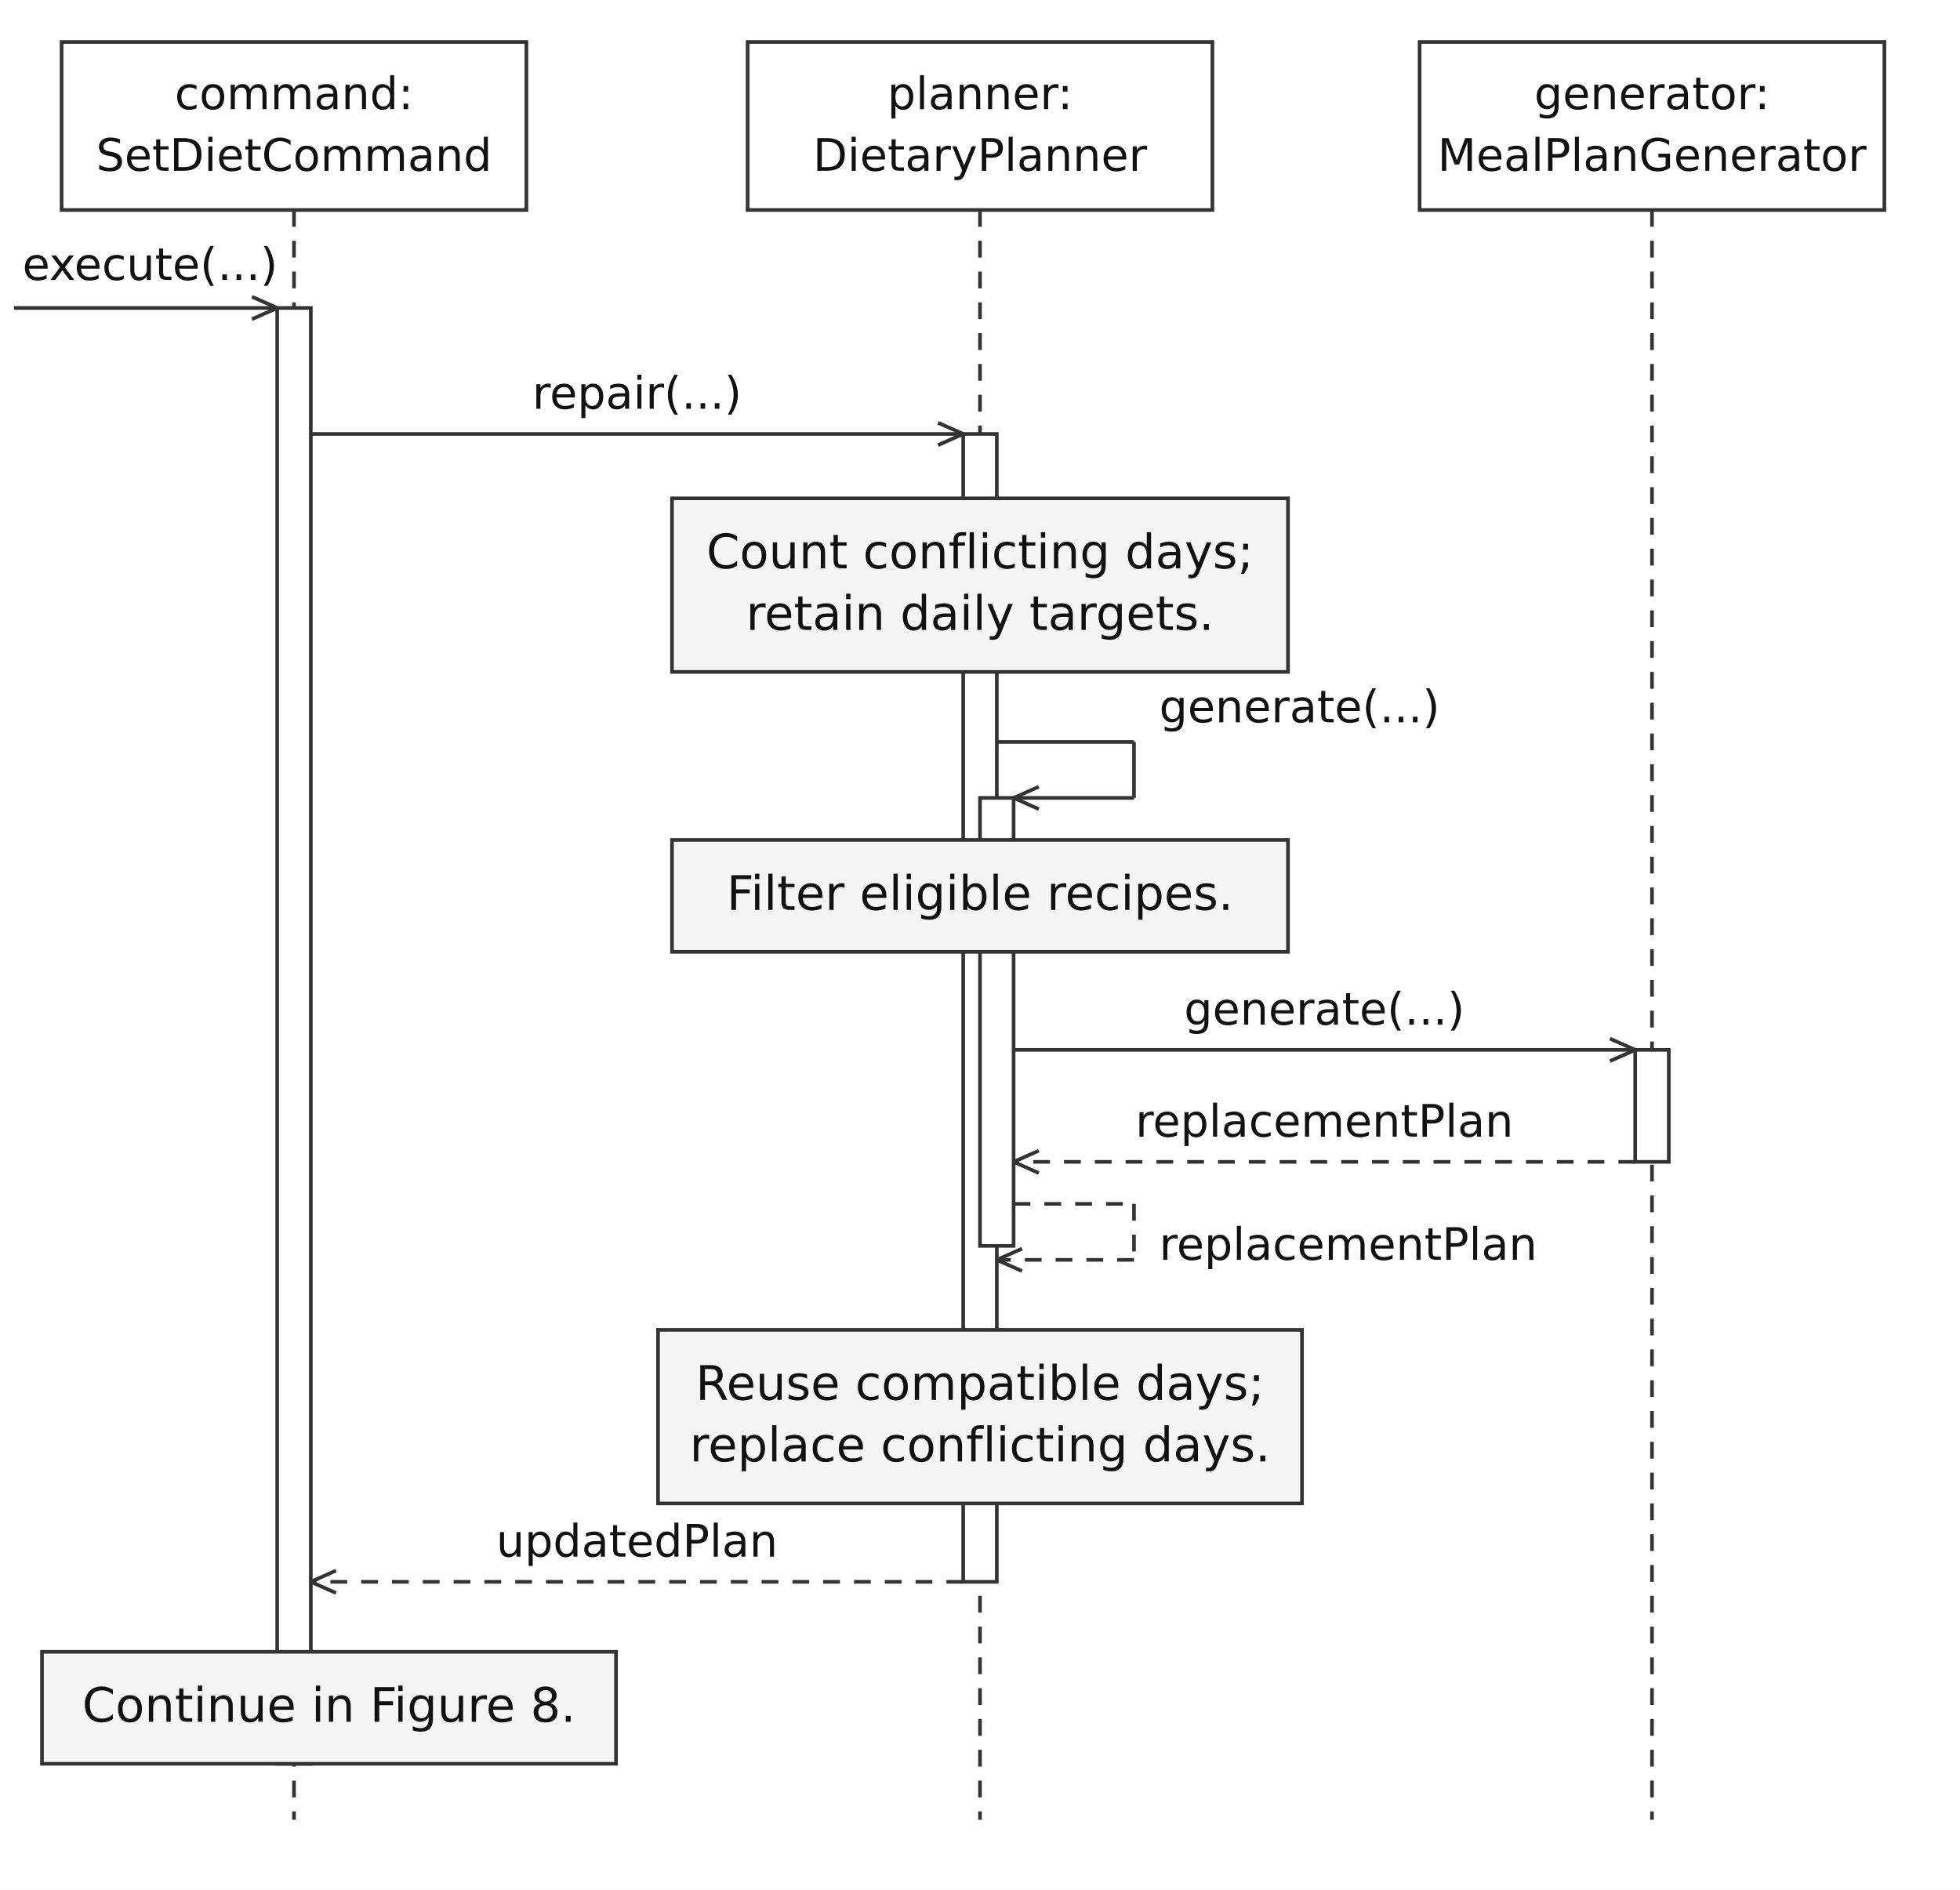
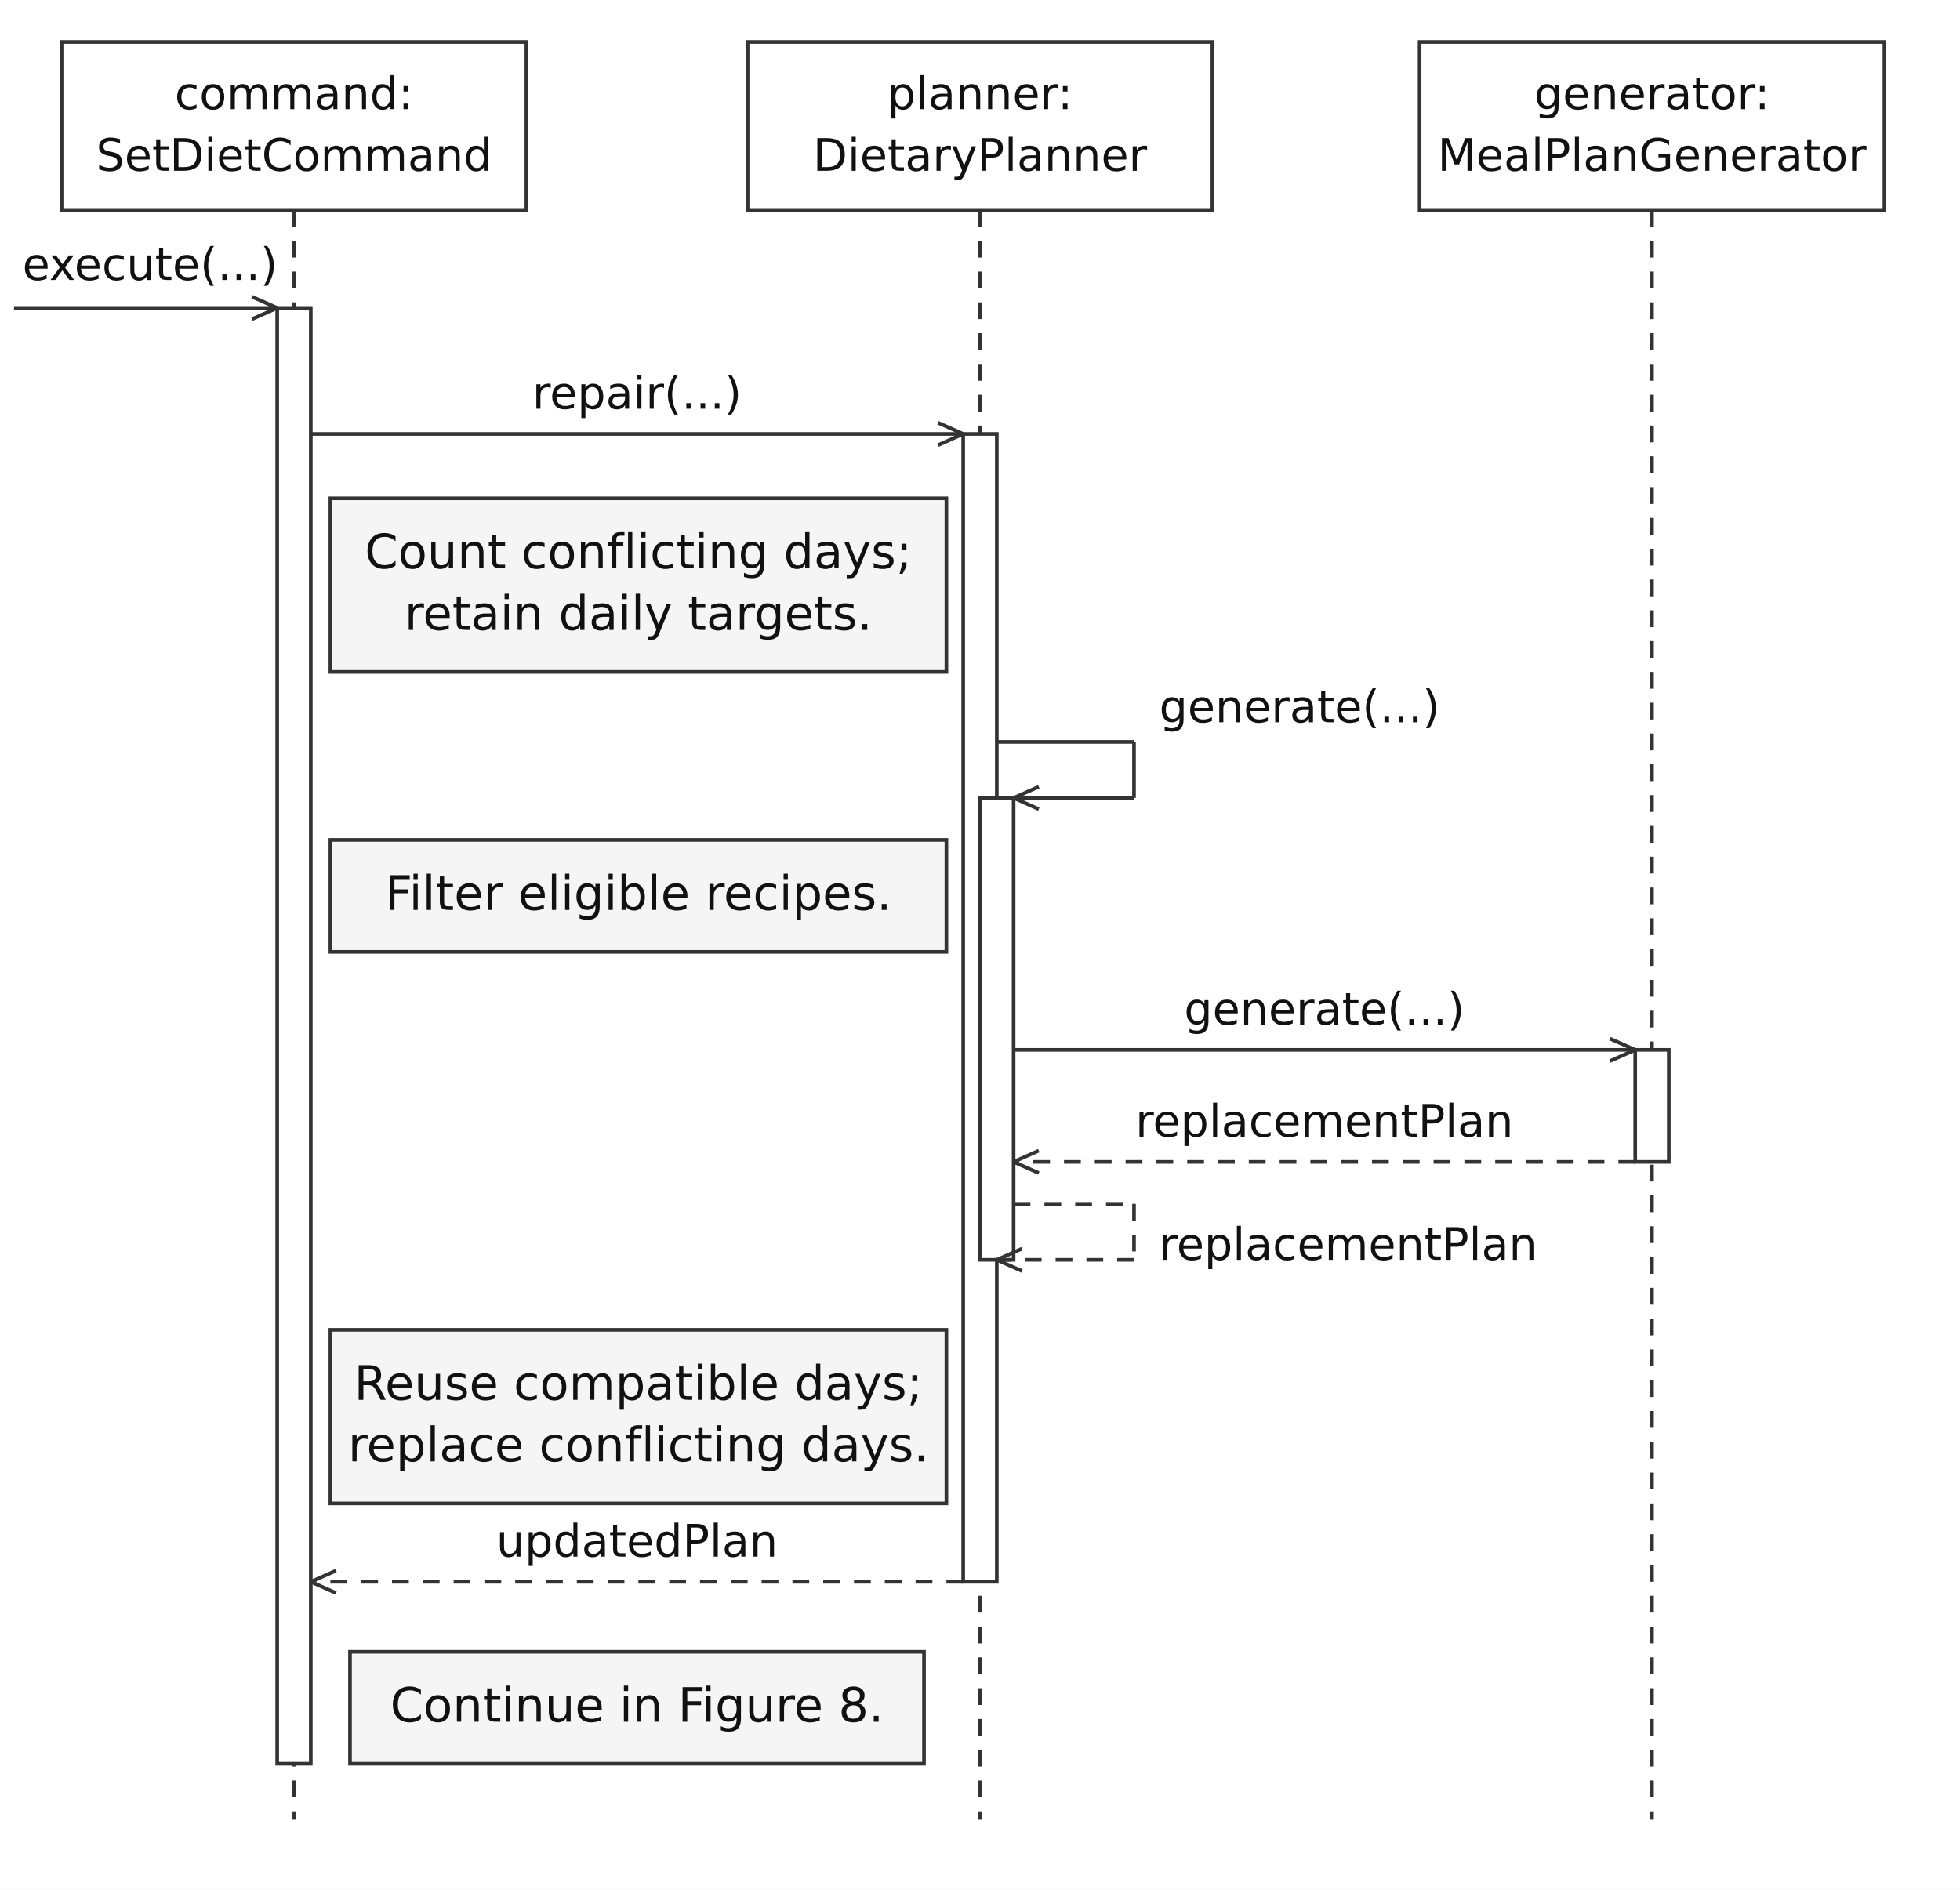
<svg xmlns="http://www.w3.org/2000/svg" width="700" height="675" viewBox="0 0 700 675" role="img" aria-labelledby="title desc">
  <defs>
    <marker id="arrow" markerWidth="9" markerHeight="7" refX="8" refY="3.5" orient="auto">
      <path d="M0,0 L8,3.5 L0,7" fill="none" stroke="#222" />
    </marker>
  </defs>
  <rect width="700" height="675" fill="white" />
  <rect x="22.0" y="15" width="166" height="60" fill="white" stroke="#333" stroke-width="1.3" />
  <text x="105" y="39" text-anchor="middle" font-family="DejaVu Sans, sans-serif" font-size="16" font-weight="normal" fill="#111">command:</text>
  <text x="105" y="61" text-anchor="middle" font-family="DejaVu Sans, sans-serif" font-size="16" font-weight="normal" fill="#111">SetDietCommand</text>
  <line x1="105.0" y1="75.0" x2="105.0" y2="81.0" stroke="#333" stroke-width="1.3" />
  <line x1="105.0" y1="86.0" x2="105.0" y2="92.0" stroke="#333" stroke-width="1.3" />
  <line x1="105.0" y1="97.0" x2="105.0" y2="103.0" stroke="#333" stroke-width="1.3" />
  <line x1="105.0" y1="108.0" x2="105.0" y2="114.0" stroke="#333" stroke-width="1.3" />
  <line x1="105.0" y1="119.0" x2="105.0" y2="125.0" stroke="#333" stroke-width="1.3" />
  <line x1="105.0" y1="130.0" x2="105.0" y2="136.0" stroke="#333" stroke-width="1.3" />
  <line x1="105.0" y1="141.0" x2="105.0" y2="147.0" stroke="#333" stroke-width="1.3" />
  <line x1="105.0" y1="152.0" x2="105.0" y2="158.0" stroke="#333" stroke-width="1.3" />
  <line x1="105.0" y1="163.0" x2="105.0" y2="169.0" stroke="#333" stroke-width="1.3" />
  <line x1="105.0" y1="174.0" x2="105.0" y2="180.0" stroke="#333" stroke-width="1.3" />
  <line x1="105.0" y1="185.0" x2="105.0" y2="191.0" stroke="#333" stroke-width="1.3" />
  <line x1="105.0" y1="196.0" x2="105.0" y2="202.0" stroke="#333" stroke-width="1.3" />
  <line x1="105.0" y1="207.0" x2="105.0" y2="213.0" stroke="#333" stroke-width="1.3" />
  <line x1="105.0" y1="218.0" x2="105.0" y2="224.0" stroke="#333" stroke-width="1.3" />
  <line x1="105.0" y1="229.0" x2="105.0" y2="235.0" stroke="#333" stroke-width="1.3" />
  <line x1="105.0" y1="240.0" x2="105.0" y2="246.0" stroke="#333" stroke-width="1.3" />
  <line x1="105.0" y1="251.0" x2="105.0" y2="257.0" stroke="#333" stroke-width="1.3" />
  <line x1="105.0" y1="262.0" x2="105.0" y2="268.0" stroke="#333" stroke-width="1.3" />
  <line x1="105.0" y1="273.0" x2="105.0" y2="279.0" stroke="#333" stroke-width="1.3" />
  <line x1="105.0" y1="284.0" x2="105.0" y2="290.0" stroke="#333" stroke-width="1.3" />
  <line x1="105.0" y1="295.0" x2="105.0" y2="301.0" stroke="#333" stroke-width="1.3" />
  <line x1="105.0" y1="306.0" x2="105.0" y2="312.0" stroke="#333" stroke-width="1.3" />
  <line x1="105.0" y1="317.0" x2="105.0" y2="323.0" stroke="#333" stroke-width="1.3" />
  <line x1="105.0" y1="328.0" x2="105.0" y2="334.0" stroke="#333" stroke-width="1.3" />
  <line x1="105.0" y1="339.0" x2="105.0" y2="345.0" stroke="#333" stroke-width="1.3" />
  <line x1="105.0" y1="350.0" x2="105.0" y2="356.0" stroke="#333" stroke-width="1.3" />
  <line x1="105.0" y1="361.0" x2="105.0" y2="367.0" stroke="#333" stroke-width="1.3" />
  <line x1="105.0" y1="372.0" x2="105.0" y2="378.0" stroke="#333" stroke-width="1.3" />
  <line x1="105.0" y1="383.0" x2="105.0" y2="389.0" stroke="#333" stroke-width="1.3" />
  <line x1="105.0" y1="394.0" x2="105.0" y2="400.0" stroke="#333" stroke-width="1.3" />
  <line x1="105.0" y1="405.0" x2="105.0" y2="411.0" stroke="#333" stroke-width="1.3" />
  <line x1="105.0" y1="416.0" x2="105.0" y2="422.0" stroke="#333" stroke-width="1.3" />
  <line x1="105.0" y1="427.0" x2="105.0" y2="433.0" stroke="#333" stroke-width="1.3" />
  <line x1="105.0" y1="438.0" x2="105.0" y2="444.0" stroke="#333" stroke-width="1.3" />
  <line x1="105.0" y1="449.0" x2="105.0" y2="455.0" stroke="#333" stroke-width="1.3" />
  <line x1="105.0" y1="460.0" x2="105.0" y2="466.0" stroke="#333" stroke-width="1.3" />
  <line x1="105.0" y1="471.0" x2="105.0" y2="477.0" stroke="#333" stroke-width="1.3" />
  <line x1="105.0" y1="482.0" x2="105.0" y2="488.0" stroke="#333" stroke-width="1.3" />
  <line x1="105.0" y1="493.0" x2="105.0" y2="499.0" stroke="#333" stroke-width="1.3" />
  <line x1="105.0" y1="504.0" x2="105.0" y2="510.0" stroke="#333" stroke-width="1.3" />
  <line x1="105.0" y1="515.0" x2="105.0" y2="521.0" stroke="#333" stroke-width="1.3" />
  <line x1="105.0" y1="526.0" x2="105.0" y2="532.0" stroke="#333" stroke-width="1.3" />
  <line x1="105.0" y1="537.0" x2="105.0" y2="543.0" stroke="#333" stroke-width="1.3" />
  <line x1="105.0" y1="548.0" x2="105.0" y2="554.0" stroke="#333" stroke-width="1.3" />
  <line x1="105.0" y1="559.0" x2="105.0" y2="565.0" stroke="#333" stroke-width="1.3" />
  <line x1="105.0" y1="570.0" x2="105.0" y2="576.0" stroke="#333" stroke-width="1.3" />
  <line x1="105.0" y1="581.0" x2="105.0" y2="587.0" stroke="#333" stroke-width="1.3" />
  <line x1="105.0" y1="592.0" x2="105.0" y2="598.0" stroke="#333" stroke-width="1.3" />
  <line x1="105.0" y1="603.0" x2="105.0" y2="609.0" stroke="#333" stroke-width="1.3" />
  <line x1="105.0" y1="614.0" x2="105.0" y2="620.0" stroke="#333" stroke-width="1.3" />
  <line x1="105.0" y1="625.0" x2="105.0" y2="631.0" stroke="#333" stroke-width="1.3" />
  <line x1="105.0" y1="636.0" x2="105.0" y2="642.0" stroke="#333" stroke-width="1.3" />
  <line x1="105.0" y1="647.0" x2="105.0" y2="650.0" stroke="#333" stroke-width="1.3" />
  <rect x="267.0" y="15" width="166" height="60" fill="white" stroke="#333" stroke-width="1.3" />
  <text x="350" y="39" text-anchor="middle" font-family="DejaVu Sans, sans-serif" font-size="16" font-weight="normal" fill="#111">planner:</text>
  <text x="350" y="61" text-anchor="middle" font-family="DejaVu Sans, sans-serif" font-size="16" font-weight="normal" fill="#111">DietaryPlanner</text>
  <line x1="350.0" y1="75.0" x2="350.0" y2="81.0" stroke="#333" stroke-width="1.3" />
  <line x1="350.0" y1="86.0" x2="350.0" y2="92.0" stroke="#333" stroke-width="1.3" />
  <line x1="350.0" y1="97.0" x2="350.0" y2="103.0" stroke="#333" stroke-width="1.3" />
  <line x1="350.0" y1="108.0" x2="350.0" y2="114.0" stroke="#333" stroke-width="1.3" />
  <line x1="350.0" y1="119.0" x2="350.0" y2="125.0" stroke="#333" stroke-width="1.3" />
  <line x1="350.0" y1="130.0" x2="350.0" y2="136.0" stroke="#333" stroke-width="1.3" />
  <line x1="350.0" y1="141.0" x2="350.0" y2="147.0" stroke="#333" stroke-width="1.3" />
  <line x1="350.0" y1="152.0" x2="350.0" y2="158.0" stroke="#333" stroke-width="1.3" />
  <line x1="350.0" y1="163.0" x2="350.0" y2="169.0" stroke="#333" stroke-width="1.3" />
  <line x1="350.0" y1="174.0" x2="350.0" y2="180.0" stroke="#333" stroke-width="1.3" />
  <line x1="350.0" y1="185.0" x2="350.0" y2="191.0" stroke="#333" stroke-width="1.3" />
  <line x1="350.0" y1="196.0" x2="350.0" y2="202.0" stroke="#333" stroke-width="1.3" />
  <line x1="350.0" y1="207.0" x2="350.0" y2="213.0" stroke="#333" stroke-width="1.3" />
  <line x1="350.0" y1="218.0" x2="350.0" y2="224.0" stroke="#333" stroke-width="1.3" />
  <line x1="350.0" y1="229.0" x2="350.0" y2="235.0" stroke="#333" stroke-width="1.3" />
  <line x1="350.0" y1="240.0" x2="350.0" y2="246.0" stroke="#333" stroke-width="1.3" />
  <line x1="350.0" y1="251.0" x2="350.0" y2="257.0" stroke="#333" stroke-width="1.3" />
  <line x1="350.0" y1="262.0" x2="350.0" y2="268.0" stroke="#333" stroke-width="1.3" />
  <line x1="350.0" y1="273.0" x2="350.0" y2="279.0" stroke="#333" stroke-width="1.3" />
  <line x1="350.0" y1="284.0" x2="350.0" y2="290.0" stroke="#333" stroke-width="1.3" />
  <line x1="350.0" y1="295.0" x2="350.0" y2="301.0" stroke="#333" stroke-width="1.3" />
  <line x1="350.0" y1="306.0" x2="350.0" y2="312.0" stroke="#333" stroke-width="1.3" />
  <line x1="350.0" y1="317.0" x2="350.0" y2="323.0" stroke="#333" stroke-width="1.3" />
  <line x1="350.0" y1="328.0" x2="350.0" y2="334.0" stroke="#333" stroke-width="1.3" />
  <line x1="350.0" y1="339.0" x2="350.0" y2="345.0" stroke="#333" stroke-width="1.3" />
  <line x1="350.0" y1="350.0" x2="350.0" y2="356.0" stroke="#333" stroke-width="1.3" />
  <line x1="350.0" y1="361.0" x2="350.0" y2="367.0" stroke="#333" stroke-width="1.3" />
  <line x1="350.0" y1="372.0" x2="350.0" y2="378.0" stroke="#333" stroke-width="1.3" />
  <line x1="350.0" y1="383.0" x2="350.0" y2="389.0" stroke="#333" stroke-width="1.3" />
  <line x1="350.0" y1="394.0" x2="350.0" y2="400.0" stroke="#333" stroke-width="1.3" />
  <line x1="350.0" y1="405.0" x2="350.0" y2="411.0" stroke="#333" stroke-width="1.3" />
  <line x1="350.0" y1="416.0" x2="350.0" y2="422.0" stroke="#333" stroke-width="1.3" />
  <line x1="350.0" y1="427.0" x2="350.0" y2="433.0" stroke="#333" stroke-width="1.3" />
  <line x1="350.0" y1="438.0" x2="350.0" y2="444.0" stroke="#333" stroke-width="1.3" />
  <line x1="350.0" y1="449.0" x2="350.0" y2="455.0" stroke="#333" stroke-width="1.3" />
  <line x1="350.0" y1="460.0" x2="350.0" y2="466.0" stroke="#333" stroke-width="1.3" />
  <line x1="350.0" y1="471.0" x2="350.0" y2="477.0" stroke="#333" stroke-width="1.3" />
  <line x1="350.0" y1="482.0" x2="350.0" y2="488.0" stroke="#333" stroke-width="1.3" />
  <line x1="350.0" y1="493.0" x2="350.0" y2="499.0" stroke="#333" stroke-width="1.3" />
  <line x1="350.0" y1="504.0" x2="350.0" y2="510.0" stroke="#333" stroke-width="1.3" />
  <line x1="350.0" y1="515.0" x2="350.0" y2="521.0" stroke="#333" stroke-width="1.3" />
  <line x1="350.0" y1="526.0" x2="350.0" y2="532.0" stroke="#333" stroke-width="1.3" />
  <line x1="350.0" y1="537.0" x2="350.0" y2="543.0" stroke="#333" stroke-width="1.3" />
  <line x1="350.0" y1="548.0" x2="350.0" y2="554.0" stroke="#333" stroke-width="1.3" />
  <line x1="350.0" y1="559.0" x2="350.0" y2="565.0" stroke="#333" stroke-width="1.3" />
  <line x1="350.0" y1="570.0" x2="350.0" y2="576.0" stroke="#333" stroke-width="1.3" />
  <line x1="350.0" y1="581.0" x2="350.0" y2="587.0" stroke="#333" stroke-width="1.3" />
  <line x1="350.0" y1="592.0" x2="350.0" y2="598.0" stroke="#333" stroke-width="1.3" />
  <line x1="350.0" y1="603.0" x2="350.0" y2="609.0" stroke="#333" stroke-width="1.3" />
  <line x1="350.0" y1="614.0" x2="350.0" y2="620.0" stroke="#333" stroke-width="1.3" />
  <line x1="350.0" y1="625.0" x2="350.0" y2="631.0" stroke="#333" stroke-width="1.3" />
  <line x1="350.0" y1="636.0" x2="350.0" y2="642.0" stroke="#333" stroke-width="1.3" />
  <line x1="350.0" y1="647.0" x2="350.0" y2="650.0" stroke="#333" stroke-width="1.3" />
  <rect x="507.0" y="15" width="166" height="60" fill="white" stroke="#333" stroke-width="1.3" />
  <text x="590" y="39" text-anchor="middle" font-family="DejaVu Sans, sans-serif" font-size="16" font-weight="normal" fill="#111">generator:</text>
  <text x="590" y="61" text-anchor="middle" font-family="DejaVu Sans, sans-serif" font-size="16" font-weight="normal" fill="#111">MealPlanGenerator</text>
  <line x1="590.0" y1="75.0" x2="590.0" y2="81.0" stroke="#333" stroke-width="1.3" />
  <line x1="590.0" y1="86.0" x2="590.0" y2="92.0" stroke="#333" stroke-width="1.3" />
  <line x1="590.0" y1="97.0" x2="590.0" y2="103.0" stroke="#333" stroke-width="1.3" />
  <line x1="590.0" y1="108.0" x2="590.0" y2="114.0" stroke="#333" stroke-width="1.3" />
  <line x1="590.0" y1="119.0" x2="590.0" y2="125.0" stroke="#333" stroke-width="1.3" />
  <line x1="590.0" y1="130.0" x2="590.0" y2="136.0" stroke="#333" stroke-width="1.3" />
  <line x1="590.0" y1="141.0" x2="590.0" y2="147.0" stroke="#333" stroke-width="1.3" />
  <line x1="590.0" y1="152.0" x2="590.0" y2="158.0" stroke="#333" stroke-width="1.3" />
  <line x1="590.0" y1="163.0" x2="590.0" y2="169.0" stroke="#333" stroke-width="1.3" />
  <line x1="590.0" y1="174.0" x2="590.0" y2="180.0" stroke="#333" stroke-width="1.3" />
  <line x1="590.0" y1="185.0" x2="590.0" y2="191.0" stroke="#333" stroke-width="1.3" />
  <line x1="590.0" y1="196.0" x2="590.0" y2="202.0" stroke="#333" stroke-width="1.3" />
  <line x1="590.0" y1="207.0" x2="590.0" y2="213.0" stroke="#333" stroke-width="1.3" />
  <line x1="590.0" y1="218.0" x2="590.0" y2="224.0" stroke="#333" stroke-width="1.3" />
  <line x1="590.0" y1="229.0" x2="590.0" y2="235.0" stroke="#333" stroke-width="1.3" />
  <line x1="590.0" y1="240.0" x2="590.0" y2="246.0" stroke="#333" stroke-width="1.3" />
  <line x1="590.0" y1="251.0" x2="590.0" y2="257.0" stroke="#333" stroke-width="1.3" />
  <line x1="590.0" y1="262.0" x2="590.0" y2="268.0" stroke="#333" stroke-width="1.3" />
  <line x1="590.0" y1="273.0" x2="590.0" y2="279.0" stroke="#333" stroke-width="1.3" />
  <line x1="590.0" y1="284.0" x2="590.0" y2="290.0" stroke="#333" stroke-width="1.3" />
  <line x1="590.0" y1="295.0" x2="590.0" y2="301.0" stroke="#333" stroke-width="1.3" />
  <line x1="590.0" y1="306.0" x2="590.0" y2="312.0" stroke="#333" stroke-width="1.3" />
  <line x1="590.0" y1="317.0" x2="590.0" y2="323.0" stroke="#333" stroke-width="1.3" />
  <line x1="590.0" y1="328.0" x2="590.0" y2="334.0" stroke="#333" stroke-width="1.3" />
  <line x1="590.0" y1="339.0" x2="590.0" y2="345.0" stroke="#333" stroke-width="1.3" />
  <line x1="590.0" y1="350.0" x2="590.0" y2="356.0" stroke="#333" stroke-width="1.3" />
  <line x1="590.0" y1="361.0" x2="590.0" y2="367.0" stroke="#333" stroke-width="1.3" />
  <line x1="590.0" y1="372.0" x2="590.0" y2="378.0" stroke="#333" stroke-width="1.3" />
  <line x1="590.0" y1="383.0" x2="590.0" y2="389.0" stroke="#333" stroke-width="1.3" />
  <line x1="590.0" y1="394.0" x2="590.0" y2="400.0" stroke="#333" stroke-width="1.3" />
  <line x1="590.0" y1="405.0" x2="590.0" y2="411.0" stroke="#333" stroke-width="1.3" />
  <line x1="590.0" y1="416.0" x2="590.0" y2="422.0" stroke="#333" stroke-width="1.3" />
  <line x1="590.0" y1="427.0" x2="590.0" y2="433.0" stroke="#333" stroke-width="1.3" />
  <line x1="590.0" y1="438.0" x2="590.0" y2="444.0" stroke="#333" stroke-width="1.3" />
  <line x1="590.0" y1="449.0" x2="590.0" y2="455.0" stroke="#333" stroke-width="1.3" />
  <line x1="590.0" y1="460.0" x2="590.0" y2="466.0" stroke="#333" stroke-width="1.3" />
  <line x1="590.0" y1="471.0" x2="590.0" y2="477.0" stroke="#333" stroke-width="1.3" />
  <line x1="590.0" y1="482.0" x2="590.0" y2="488.0" stroke="#333" stroke-width="1.3" />
  <line x1="590.0" y1="493.0" x2="590.0" y2="499.0" stroke="#333" stroke-width="1.3" />
  <line x1="590.0" y1="504.0" x2="590.0" y2="510.0" stroke="#333" stroke-width="1.3" />
  <line x1="590.0" y1="515.0" x2="590.0" y2="521.0" stroke="#333" stroke-width="1.3" />
  <line x1="590.0" y1="526.0" x2="590.0" y2="532.0" stroke="#333" stroke-width="1.3" />
  <line x1="590.0" y1="537.0" x2="590.0" y2="543.0" stroke="#333" stroke-width="1.3" />
  <line x1="590.0" y1="548.0" x2="590.0" y2="554.0" stroke="#333" stroke-width="1.3" />
  <line x1="590.0" y1="559.0" x2="590.0" y2="565.0" stroke="#333" stroke-width="1.3" />
  <line x1="590.0" y1="570.0" x2="590.0" y2="576.0" stroke="#333" stroke-width="1.3" />
  <line x1="590.0" y1="581.0" x2="590.0" y2="587.0" stroke="#333" stroke-width="1.3" />
  <line x1="590.0" y1="592.0" x2="590.0" y2="598.0" stroke="#333" stroke-width="1.3" />
  <line x1="590.0" y1="603.0" x2="590.0" y2="609.0" stroke="#333" stroke-width="1.3" />
  <line x1="590.0" y1="614.0" x2="590.0" y2="620.0" stroke="#333" stroke-width="1.3" />
  <line x1="590.0" y1="625.0" x2="590.0" y2="631.0" stroke="#333" stroke-width="1.3" />
  <line x1="590.0" y1="636.0" x2="590.0" y2="642.0" stroke="#333" stroke-width="1.3" />
  <line x1="590.0" y1="647.0" x2="590.0" y2="650.0" stroke="#333" stroke-width="1.3" />
  <rect x="99" y="110" width="12" height="520" fill="white" stroke="#333" stroke-width="1.3" />
  <rect x="344" y="155" width="12" height="410" fill="white" stroke="#333" stroke-width="1.3" />
-   <rect x="350" y="285" width="12" height="160" fill="white" stroke="#333" stroke-width="1.3" />
+   <rect x="350" y="285" width="12" height="165" fill="white" stroke="#333" stroke-width="1.3" />
  <rect x="584" y="375" width="12" height="40" fill="white" stroke="#333" stroke-width="1.3" />
  <text x="8" y="100" text-anchor="start" font-family="DejaVu Sans, sans-serif" font-size="16" font-weight="normal" fill="#111">execute(...)</text>
  <line x1="5" y1="110" x2="99" y2="110" stroke="#333" stroke-width="1.3" />
  <line x1="99" y1="110" x2="90.0" y2="114.0" stroke="#333" stroke-width="1.3" />
  <line x1="99" y1="110" x2="90.0" y2="106.0" stroke="#333" stroke-width="1.3" />
  <rect x="187.07" y="130" width="80.859" height="19" fill="white" />
  <text x="227.5" y="146" text-anchor="middle" font-family="DejaVu Sans, sans-serif" font-size="16" font-weight="normal" fill="#111">repair(...)</text>
  <line x1="111" y1="155" x2="344" y2="155" stroke="#333" stroke-width="1.3" />
  <line x1="344" y1="155" x2="335.0" y2="159.0" stroke="#333" stroke-width="1.3" />
  <line x1="344" y1="155" x2="335.0" y2="151.0" stroke="#333" stroke-width="1.3" />
-   <rect x="240" y="178" width="220" height="62" fill="#f5f5f5" stroke="#333" stroke-width="1.3" />
-   <text x="350.0" y="203" text-anchor="middle" font-family="DejaVu Sans, sans-serif" font-size="17" font-weight="normal" fill="#111">Count conflicting days;</text>
-   <text x="350.0" y="225" text-anchor="middle" font-family="DejaVu Sans, sans-serif" font-size="17" font-weight="normal" fill="#111">retain daily targets.</text>
+   <rect x="118" y="178" width="220" height="62" fill="#f5f5f5" stroke="#333" stroke-width="1.3" />
+   <text x="228.0" y="203" text-anchor="middle" font-family="DejaVu Sans, sans-serif" font-size="17" font-weight="normal" fill="#111">Count conflicting days;</text>
+   <text x="228.0" y="225" text-anchor="middle" font-family="DejaVu Sans, sans-serif" font-size="17" font-weight="normal" fill="#111">retain daily targets.</text>
  <line x1="356.0" y1="265.0" x2="405.0" y2="265.0" stroke="#333" stroke-width="1.3" />
  <line x1="405.0" y1="265.0" x2="405.0" y2="285.0" stroke="#333" stroke-width="1.3" />
  <line x1="405.0" y1="285.0" x2="362.0" y2="285.0" stroke="#333" stroke-width="1.3" />
  <line x1="362.0" y1="285.0" x2="371.0" y2="281.0" stroke="#333" stroke-width="1.3" />
  <line x1="362.0" y1="285.0" x2="371.0" y2="289.0" stroke="#333" stroke-width="1.3" />
  <text x="414" y="258" text-anchor="start" font-family="DejaVu Sans, sans-serif" font-size="16" font-weight="normal" fill="#111">generate(...)</text>
-   <rect x="240" y="300" width="220" height="40" fill="#f5f5f5" stroke="#333" stroke-width="1.3" />
-   <text x="350.0" y="325" text-anchor="middle" font-family="DejaVu Sans, sans-serif" font-size="17" font-weight="normal" fill="#111">Filter eligible recipes.</text>
+   <rect x="118" y="300" width="220" height="40" fill="#f5f5f5" stroke="#333" stroke-width="1.3" />
+   <text x="228.0" y="325" text-anchor="middle" font-family="DejaVu Sans, sans-serif" font-size="17" font-weight="normal" fill="#111">Filter eligible recipes.</text>
  <rect x="419.859" y="350" width="106.281" height="19" fill="white" />
  <text x="473.0" y="366" text-anchor="middle" font-family="DejaVu Sans, sans-serif" font-size="16" font-weight="normal" fill="#111">generate(...)</text>
  <line x1="362" y1="375" x2="584" y2="375" stroke="#333" stroke-width="1.3" />
  <line x1="584" y1="375" x2="575.0" y2="379.0" stroke="#333" stroke-width="1.3" />
  <line x1="584" y1="375" x2="575.0" y2="371.0" stroke="#333" stroke-width="1.3" />
  <rect x="402.469" y="390" width="141.062" height="19" fill="white" />
  <text x="473.0" y="406" text-anchor="middle" font-family="DejaVu Sans, sans-serif" font-size="16" font-weight="normal" fill="#111">replacementPlan</text>
  <line x1="584.0" y1="415.0" x2="578.0" y2="415.0" stroke="#333" stroke-width="1.3" />
  <line x1="573.0" y1="415.0" x2="567.0" y2="415.0" stroke="#333" stroke-width="1.3" />
  <line x1="562.0" y1="415.0" x2="556.0" y2="415.0" stroke="#333" stroke-width="1.3" />
  <line x1="551.0" y1="415.0" x2="545.0" y2="415.0" stroke="#333" stroke-width="1.3" />
  <line x1="540.0" y1="415.0" x2="534.0" y2="415.0" stroke="#333" stroke-width="1.3" />
  <line x1="529.0" y1="415.0" x2="523.0" y2="415.0" stroke="#333" stroke-width="1.3" />
  <line x1="518.0" y1="415.0" x2="512.0" y2="415.0" stroke="#333" stroke-width="1.3" />
  <line x1="507.0" y1="415.0" x2="501.0" y2="415.0" stroke="#333" stroke-width="1.3" />
  <line x1="496.0" y1="415.0" x2="490.0" y2="415.0" stroke="#333" stroke-width="1.3" />
  <line x1="485.0" y1="415.0" x2="479.0" y2="415.0" stroke="#333" stroke-width="1.3" />
  <line x1="474.0" y1="415.0" x2="468.0" y2="415.0" stroke="#333" stroke-width="1.3" />
  <line x1="463.0" y1="415.0" x2="457.0" y2="415.0" stroke="#333" stroke-width="1.3" />
  <line x1="452.0" y1="415.0" x2="446.0" y2="415.0" stroke="#333" stroke-width="1.3" />
  <line x1="441.0" y1="415.0" x2="435.0" y2="415.0" stroke="#333" stroke-width="1.3" />
  <line x1="430.0" y1="415.0" x2="424.0" y2="415.0" stroke="#333" stroke-width="1.3" />
  <line x1="419.0" y1="415.0" x2="413.0" y2="415.0" stroke="#333" stroke-width="1.3" />
  <line x1="408.0" y1="415.0" x2="402.0" y2="415.0" stroke="#333" stroke-width="1.3" />
  <line x1="397.0" y1="415.0" x2="391.0" y2="415.0" stroke="#333" stroke-width="1.3" />
  <line x1="386.0" y1="415.0" x2="380.0" y2="415.0" stroke="#333" stroke-width="1.3" />
  <line x1="375.0" y1="415.0" x2="369.0" y2="415.0" stroke="#333" stroke-width="1.3" />
  <line x1="364.0" y1="415.0" x2="362.0" y2="415.0" stroke="#333" stroke-width="1.3" />
  <line x1="362" y1="415" x2="371.0" y2="411.0" stroke="#333" stroke-width="1.3" />
  <line x1="362" y1="415" x2="371.0" y2="419.0" stroke="#333" stroke-width="1.3" />
  <line x1="362.0" y1="430.0" x2="368.0" y2="430.0" stroke="#333" stroke-width="1.3" />
  <line x1="373.0" y1="430.0" x2="379.0" y2="430.0" stroke="#333" stroke-width="1.3" />
  <line x1="384.0" y1="430.0" x2="390.0" y2="430.0" stroke="#333" stroke-width="1.3" />
  <line x1="395.0" y1="430.0" x2="401.0" y2="430.0" stroke="#333" stroke-width="1.3" />
  <line x1="405.0" y1="430.0" x2="405.0" y2="436.0" stroke="#333" stroke-width="1.3" />
  <line x1="405.0" y1="441.0" x2="405.0" y2="447.0" stroke="#333" stroke-width="1.3" />
  <line x1="405.0" y1="450.0" x2="399.0" y2="450.0" stroke="#333" stroke-width="1.3" />
  <line x1="394.0" y1="450.0" x2="388.0" y2="450.0" stroke="#333" stroke-width="1.3" />
  <line x1="383.0" y1="450.0" x2="377.0" y2="450.0" stroke="#333" stroke-width="1.3" />
  <line x1="372.0" y1="450.0" x2="366.0" y2="450.0" stroke="#333" stroke-width="1.3" />
  <line x1="361.0" y1="450.0" x2="356.0" y2="450.0" stroke="#333" stroke-width="1.3" />
  <line x1="356.0" y1="450.0" x2="365.0" y2="446.0" stroke="#333" stroke-width="1.3" />
  <line x1="356.0" y1="450.0" x2="365.0" y2="454.0" stroke="#333" stroke-width="1.3" />
  <rect x="411" y="434" width="141.062" height="19" fill="white" />
  <text x="414" y="450" text-anchor="start" font-family="DejaVu Sans, sans-serif" font-size="16" font-weight="normal" fill="#111">replacementPlan</text>
-   <rect x="235" y="475" width="230" height="62" fill="#f5f5f5" stroke="#333" stroke-width="1.3" />
-   <text x="350.0" y="500" text-anchor="middle" font-family="DejaVu Sans, sans-serif" font-size="17" font-weight="normal" fill="#111">Reuse compatible days;</text>
-   <text x="350.0" y="522" text-anchor="middle" font-family="DejaVu Sans, sans-serif" font-size="17" font-weight="normal" fill="#111">replace conflicting days.</text>
+   <rect x="118" y="475" width="220" height="62" fill="#f5f5f5" stroke="#333" stroke-width="1.3" />
+   <text x="228.0" y="500" text-anchor="middle" font-family="DejaVu Sans, sans-serif" font-size="17" font-weight="normal" fill="#111">Reuse compatible days;</text>
+   <text x="228.0" y="522" text-anchor="middle" font-family="DejaVu Sans, sans-serif" font-size="17" font-weight="normal" fill="#111">replace conflicting days.</text>
  <rect x="174.195" y="540" width="106.609" height="19" fill="white" />
  <text x="227.5" y="556" text-anchor="middle" font-family="DejaVu Sans, sans-serif" font-size="16" font-weight="normal" fill="#111">updatedPlan</text>
  <line x1="344.0" y1="565.0" x2="338.0" y2="565.0" stroke="#333" stroke-width="1.3" />
  <line x1="333.0" y1="565.0" x2="327.0" y2="565.0" stroke="#333" stroke-width="1.3" />
  <line x1="322.0" y1="565.0" x2="316.0" y2="565.0" stroke="#333" stroke-width="1.3" />
  <line x1="311.0" y1="565.0" x2="305.0" y2="565.0" stroke="#333" stroke-width="1.3" />
  <line x1="300.0" y1="565.0" x2="294.0" y2="565.0" stroke="#333" stroke-width="1.3" />
  <line x1="289.0" y1="565.0" x2="283.0" y2="565.0" stroke="#333" stroke-width="1.3" />
  <line x1="278.0" y1="565.0" x2="272.0" y2="565.0" stroke="#333" stroke-width="1.3" />
  <line x1="267.0" y1="565.0" x2="261.0" y2="565.0" stroke="#333" stroke-width="1.3" />
  <line x1="256.0" y1="565.0" x2="250.0" y2="565.0" stroke="#333" stroke-width="1.3" />
  <line x1="245.0" y1="565.0" x2="239.0" y2="565.0" stroke="#333" stroke-width="1.3" />
  <line x1="234.0" y1="565.0" x2="228.0" y2="565.0" stroke="#333" stroke-width="1.3" />
  <line x1="223.0" y1="565.0" x2="217.0" y2="565.0" stroke="#333" stroke-width="1.3" />
  <line x1="212.0" y1="565.0" x2="206.0" y2="565.0" stroke="#333" stroke-width="1.3" />
  <line x1="201.0" y1="565.0" x2="195.0" y2="565.0" stroke="#333" stroke-width="1.3" />
  <line x1="190.0" y1="565.0" x2="184.0" y2="565.0" stroke="#333" stroke-width="1.3" />
  <line x1="179.0" y1="565.0" x2="173.0" y2="565.0" stroke="#333" stroke-width="1.3" />
  <line x1="168.0" y1="565.0" x2="162.0" y2="565.0" stroke="#333" stroke-width="1.3" />
  <line x1="157.0" y1="565.0" x2="151.0" y2="565.0" stroke="#333" stroke-width="1.3" />
  <line x1="146.0" y1="565.0" x2="140.0" y2="565.0" stroke="#333" stroke-width="1.3" />
  <line x1="135.0" y1="565.0" x2="129.0" y2="565.0" stroke="#333" stroke-width="1.3" />
  <line x1="124.0" y1="565.0" x2="118.0" y2="565.0" stroke="#333" stroke-width="1.3" />
  <line x1="113.0" y1="565.0" x2="111.0" y2="565.0" stroke="#333" stroke-width="1.3" />
  <line x1="111" y1="565" x2="120.0" y2="561.0" stroke="#333" stroke-width="1.3" />
  <line x1="111" y1="565" x2="120.0" y2="569.0" stroke="#333" stroke-width="1.3" />
-   <rect x="15" y="590" width="205" height="40" fill="#f5f5f5" stroke="#333" stroke-width="1.3" />
-   <text x="117.5" y="615" text-anchor="middle" font-family="DejaVu Sans, sans-serif" font-size="17" font-weight="normal" fill="#111">Continue in Figure 8.</text>
+   <rect x="125" y="590" width="205" height="40" fill="#f5f5f5" stroke="#333" stroke-width="1.3" />
+   <text x="227.5" y="615" text-anchor="middle" font-family="DejaVu Sans, sans-serif" font-size="17" font-weight="normal" fill="#111">Continue in Figure 8.</text>
</svg>
